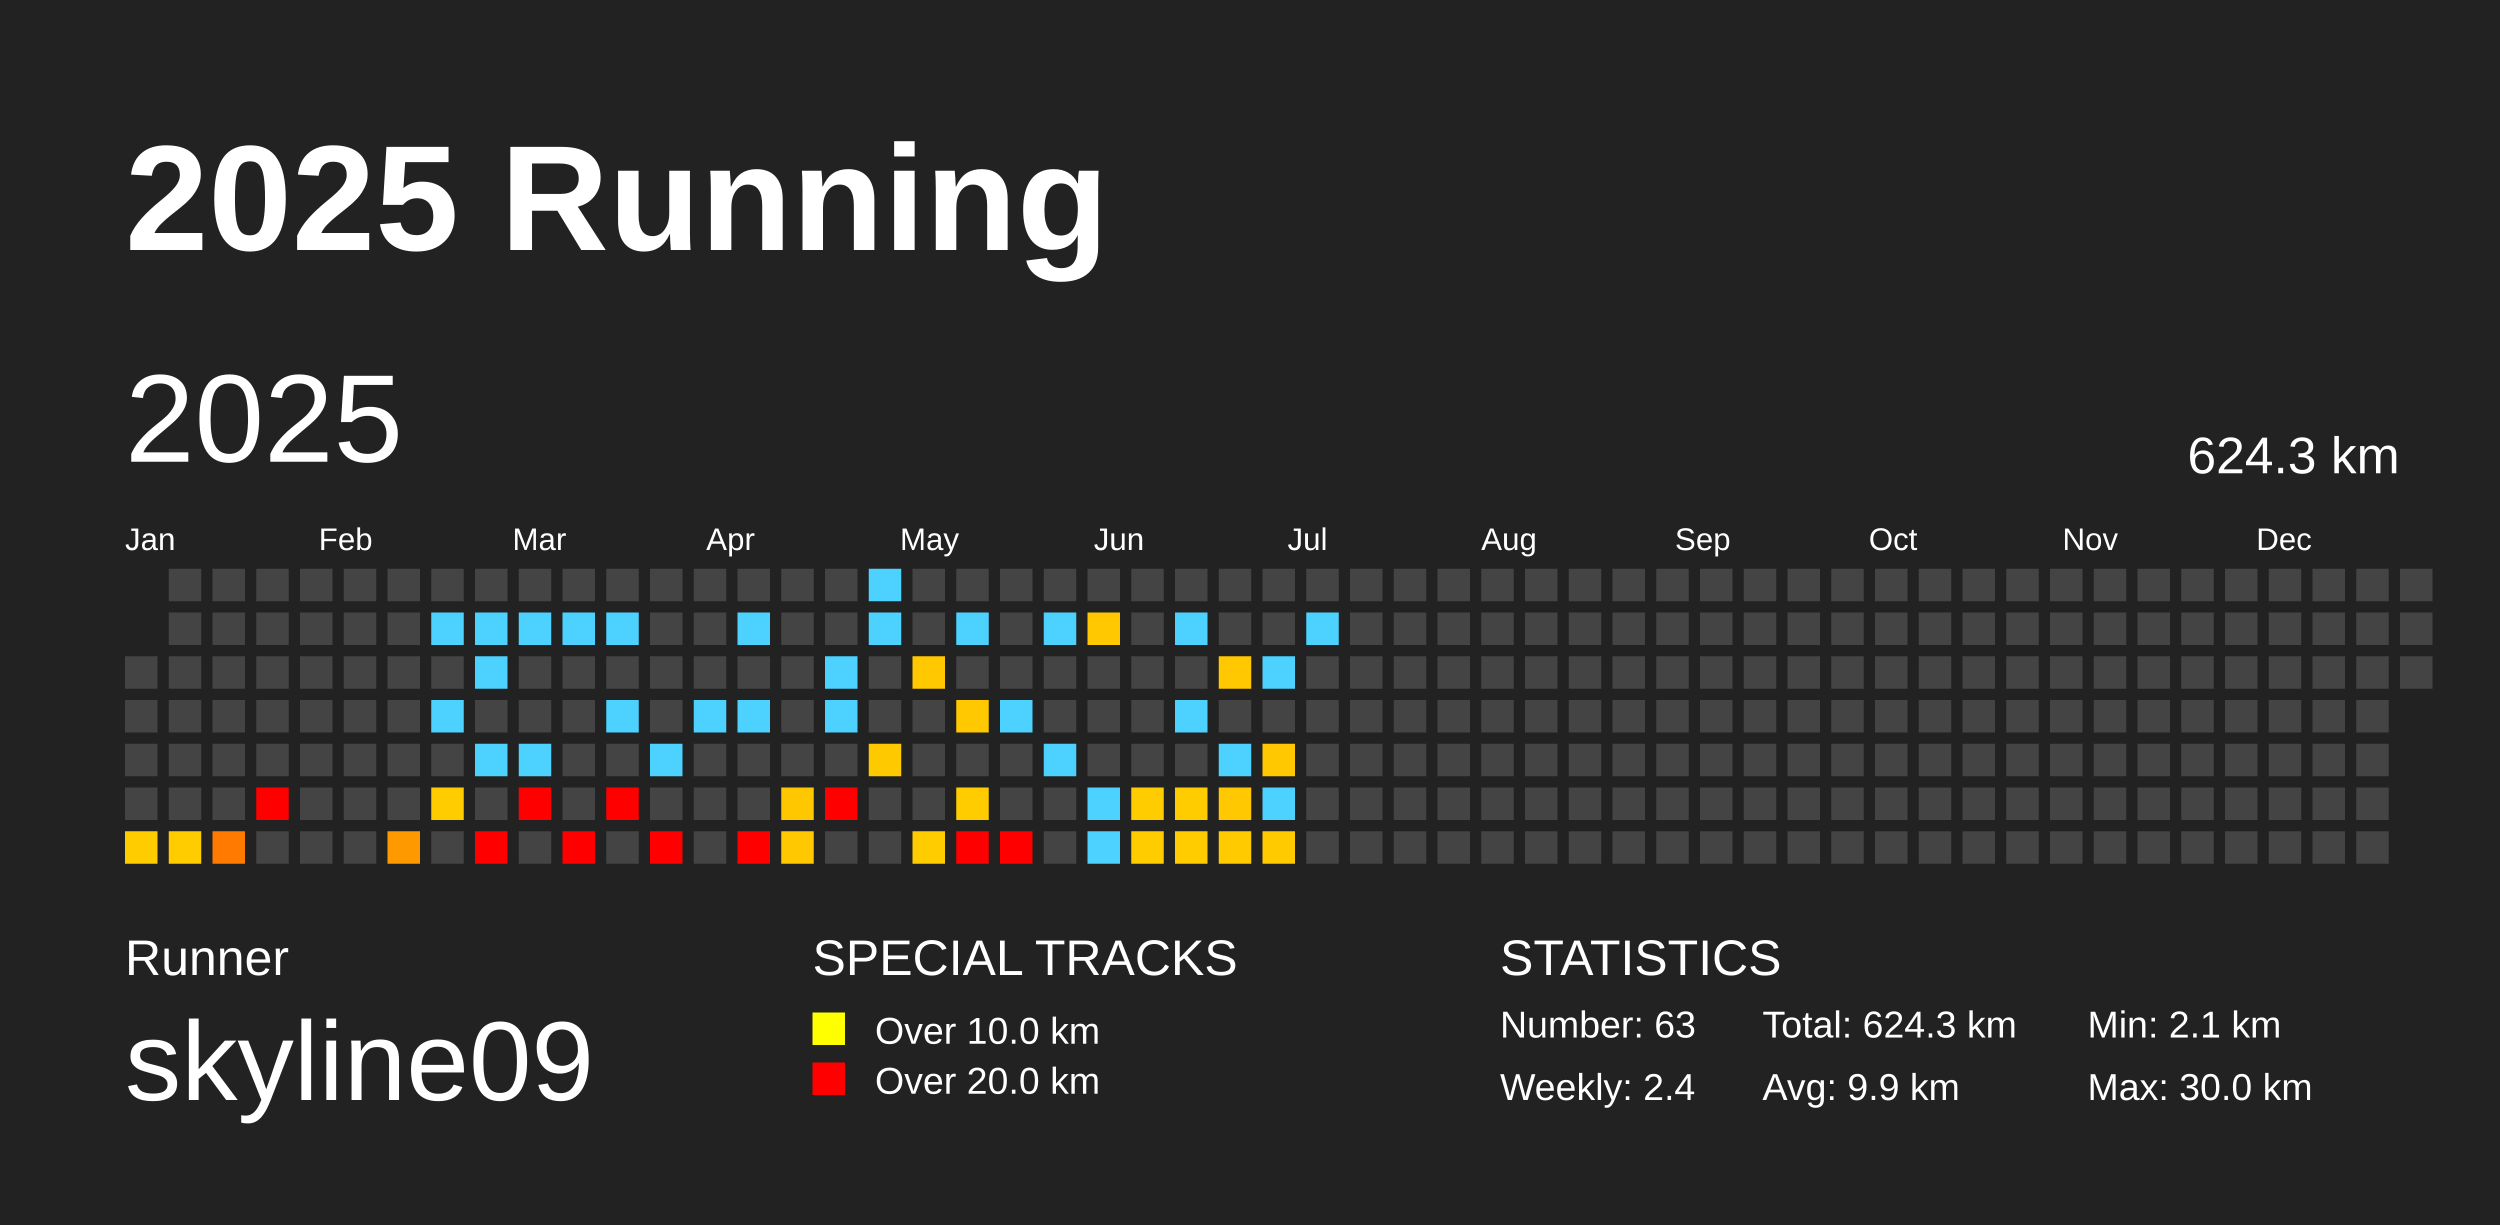
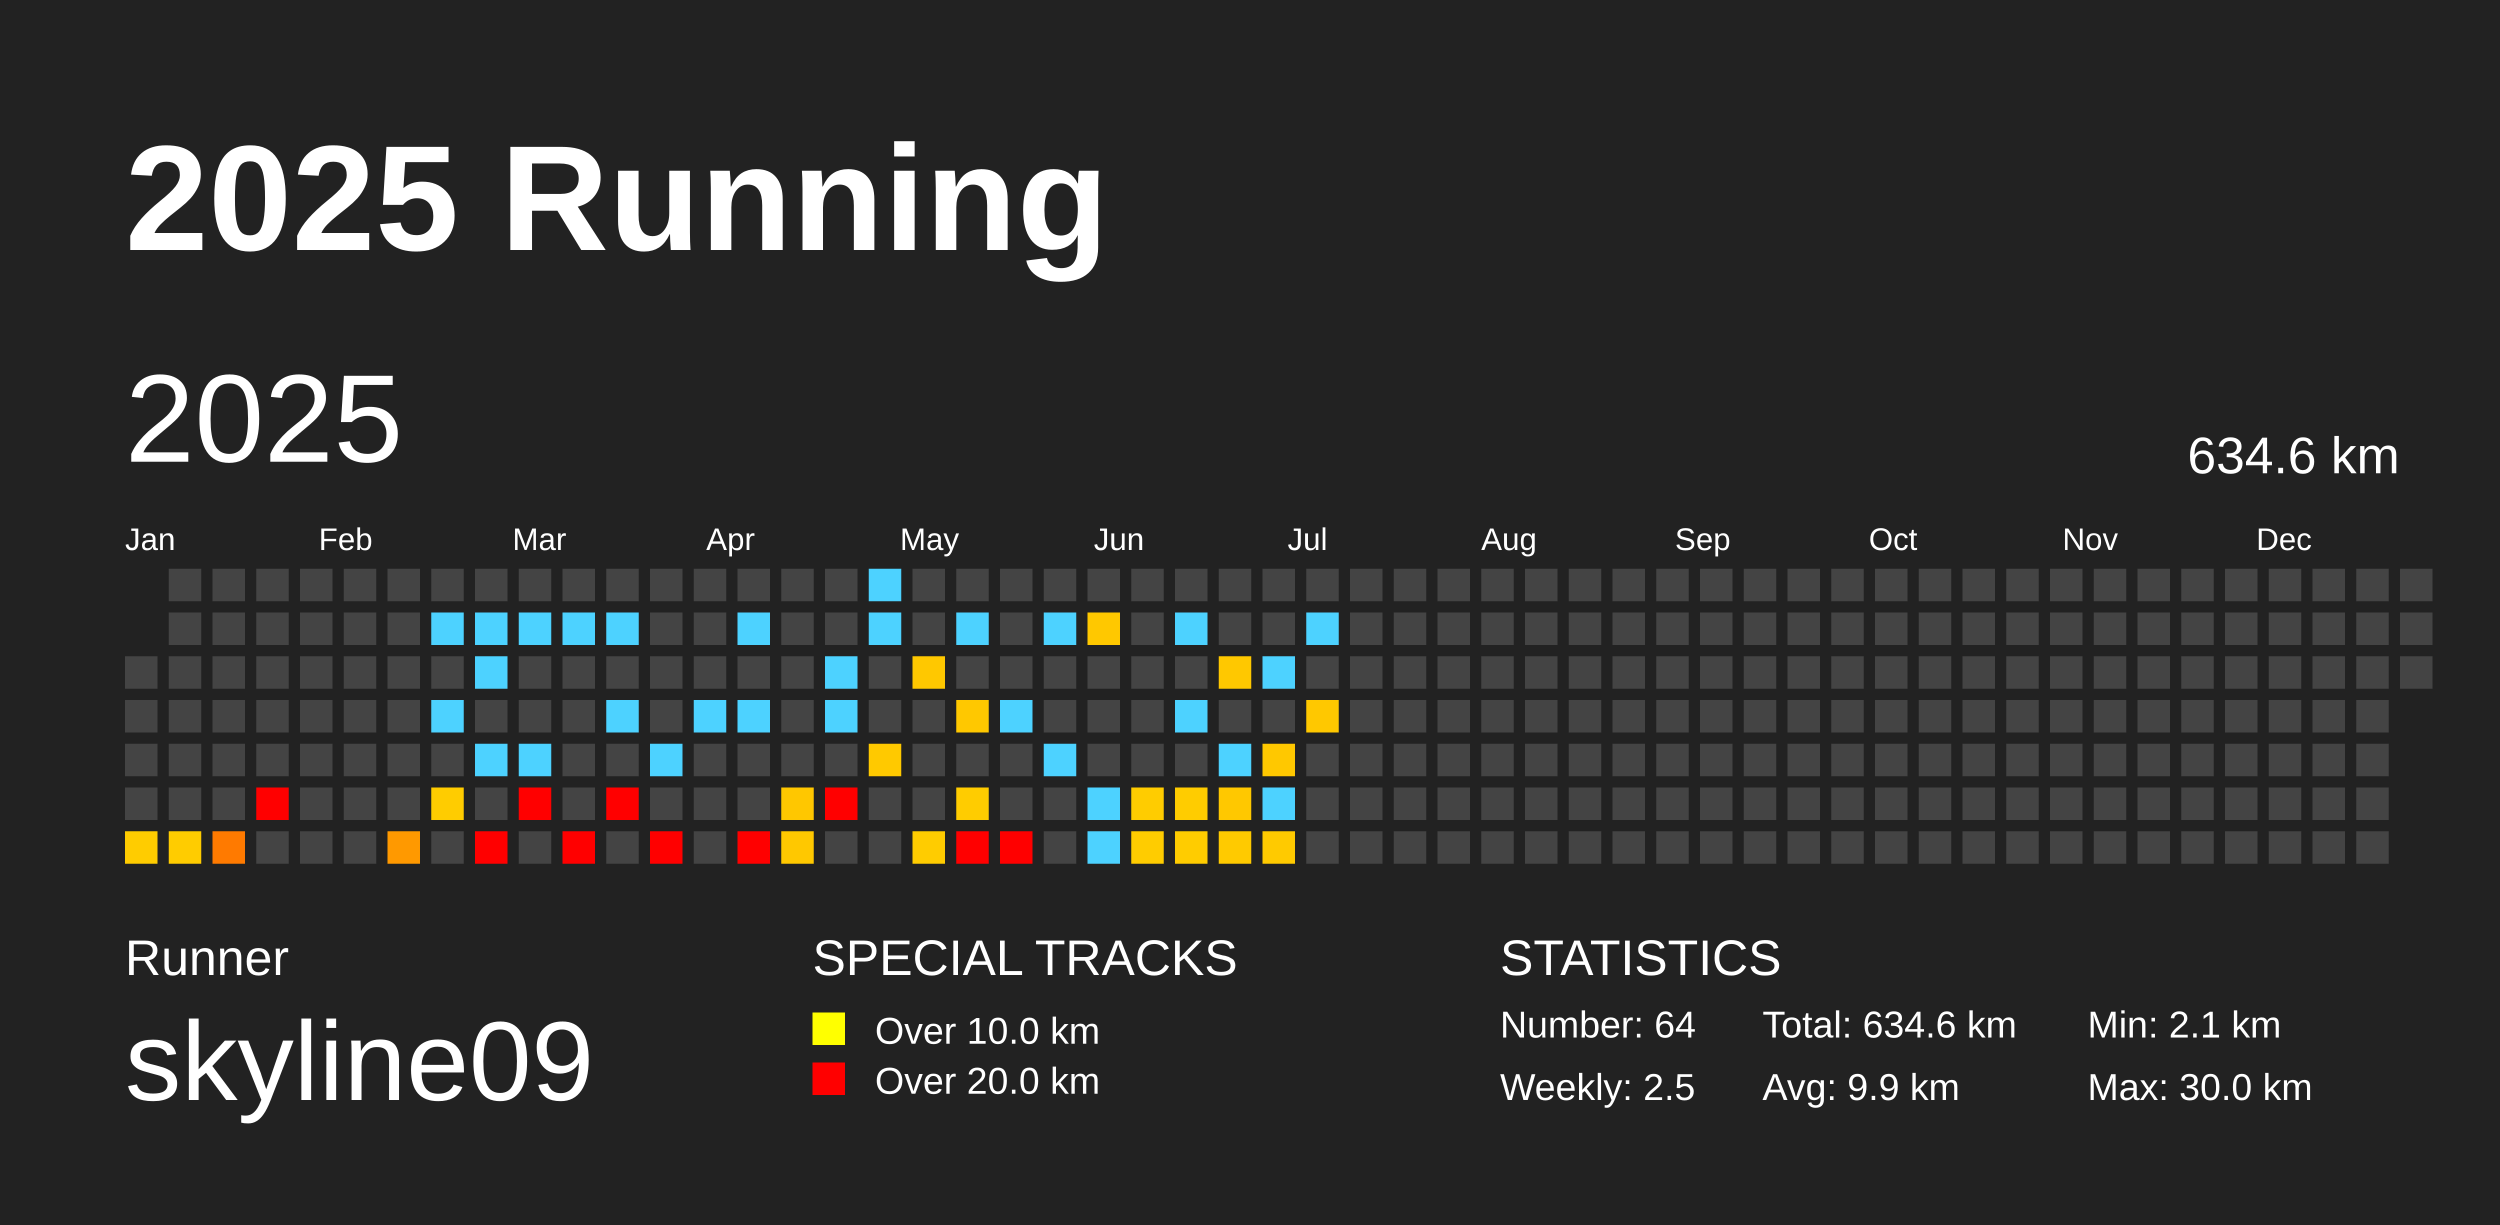
<svg xmlns="http://www.w3.org/2000/svg" baseProfile="full" height="98mm" version="1.1" viewBox="0,0,200,98" width="200mm">
  <defs />
  <rect fill="#222222" height="98" width="200" x="0" y="0" />
  <text fill="#FFFFFF" style="font-size:12px; font-family:Arial; font-weight:bold;" x="10" y="20">2025 Running</text>
  <text fill="#FFFFFF" style="font-size:4px; font-family:Arial" x="10" y="78">Runner</text>
  <text fill="#FFFFFF" style="font-size:9px; font-family:Arial" x="10" y="88">skyline09</text>
  <text fill="#FFFFFF" style="font-size:4px; font-family:Arial" x="65" y="78">SPECIAL TRACKS</text>
  <rect fill="yellow" height="2.6" width="2.6" x="65" y="81" />
  <text fill="#FFFFFF" style="font-size:3px; font-family:Arial" x="70" y="83.5">Over 10.0 km</text>
  <rect fill="red" height="2.6" width="2.6" x="65" y="85" />
  <text fill="#FFFFFF" style="font-size:3px; font-family:Arial" x="70" y="87.5">Over 20.0 km</text>
  <text fill="#FFFFFF" style="font-size:4px; font-family:Arial" x="120" y="78">STATISTICS</text>
-   <text fill="#FFFFFF" style="font-size:3px; font-family:Arial" x="120" y="83">Number: 63</text>
-   <text fill="#FFFFFF" style="font-size:3px; font-family:Arial" x="120" y="88">Weekly: 2.4</text>
-   <text fill="#FFFFFF" style="font-size:3px; font-family:Arial" x="141" y="83">Total: 624.3 km</text>
+   <text fill="#FFFFFF" style="font-size:3px; font-family:Arial" x="120" y="83">Number: 64</text>
+   <text fill="#FFFFFF" style="font-size:3px; font-family:Arial" x="120" y="88">Weekly: 2.5</text>
+   <text fill="#FFFFFF" style="font-size:3px; font-family:Arial" x="141" y="83">Total: 634.6 km</text>
  <text fill="#FFFFFF" style="font-size:3px; font-family:Arial" x="141" y="88">Avg: 9.9 km</text>
  <text fill="#FFFFFF" style="font-size:3px; font-family:Arial" x="167" y="83">Min: 2.1 km</text>
  <text fill="#FFFFFF" style="font-size:3px; font-family:Arial" x="167" y="88">Max: 30.0 km</text>
  <text dominant-baseline="hanging" fill="#FFFFFF" style="font-size:10.0px; font-family:Arial;" x="10" y="30">2025</text>
-   <text dominant-baseline="hanging" fill="#FFFFFF" style="font-size:4.125px; font-family:Arial;" x="175" y="35">624.3 km</text>
+   <text dominant-baseline="hanging" fill="#FFFFFF" style="font-size:4.125px; font-family:Arial;" x="175" y="35">634.6 km</text>
  <text fill="#FFFFFF" style="font-size:2.5px; font-family:Arial" x="10.0" y="44">Jan</text>
  <text fill="#FFFFFF" style="font-size:2.5px; font-family:Arial" x="25.5" y="44">Feb</text>
  <text fill="#FFFFFF" style="font-size:2.5px; font-family:Arial" x="41.0" y="44">Mar</text>
  <text fill="#FFFFFF" style="font-size:2.5px; font-family:Arial" x="56.5" y="44">Apr</text>
  <text fill="#FFFFFF" style="font-size:2.5px; font-family:Arial" x="72.0" y="44">May</text>
  <text fill="#FFFFFF" style="font-size:2.5px; font-family:Arial" x="87.5" y="44">Jun</text>
  <text fill="#FFFFFF" style="font-size:2.5px; font-family:Arial" x="103.0" y="44">Jul</text>
  <text fill="#FFFFFF" style="font-size:2.5px; font-family:Arial" x="118.5" y="44">Aug</text>
  <text fill="#FFFFFF" style="font-size:2.5px; font-family:Arial" x="134.0" y="44">Sep</text>
  <text fill="#FFFFFF" style="font-size:2.5px; font-family:Arial" x="149.5" y="44">Oct</text>
  <text fill="#FFFFFF" style="font-size:2.5px; font-family:Arial" x="165.0" y="44">Nov</text>
  <text fill="#FFFFFF" style="font-size:2.5px; font-family:Arial" x="180.5" y="44">Dec</text>
  <rect fill="#444444" height="2.6" width="2.6" x="10.0" y="52.5" />
  <rect fill="#444444" height="2.6" width="2.6" x="10.0" y="56.0" />
  <rect fill="#444444" height="2.6" width="2.6" x="10.0" y="59.5" />
  <rect fill="#444444" height="2.6" width="2.6" x="10.0" y="63.0" />
  <rect fill="#ffcc00" height="2.6" width="2.6" x="10.0" y="66.5" />
  <rect fill="#444444" height="2.6" width="2.6" x="13.5" y="45.5" />
  <rect fill="#444444" height="2.6" width="2.6" x="13.5" y="49.0" />
  <rect fill="#444444" height="2.6" width="2.6" x="13.5" y="52.5" />
  <rect fill="#444444" height="2.6" width="2.6" x="13.5" y="56.0" />
  <rect fill="#444444" height="2.6" width="2.6" x="13.5" y="59.5" />
  <rect fill="#444444" height="2.6" width="2.6" x="13.5" y="63.0" />
  <rect fill="#ffcc00" height="2.6" width="2.6" x="13.5" y="66.5" />
  <rect fill="#444444" height="2.6" width="2.6" x="17.0" y="45.5" />
  <rect fill="#444444" height="2.6" width="2.6" x="17.0" y="49.0" />
  <rect fill="#444444" height="2.6" width="2.6" x="17.0" y="52.5" />
  <rect fill="#444444" height="2.6" width="2.6" x="17.0" y="56.0" />
  <rect fill="#444444" height="2.6" width="2.6" x="17.0" y="59.5" />
  <rect fill="#444444" height="2.6" width="2.6" x="17.0" y="63.0" />
  <rect fill="#ff7a00" height="2.6" width="2.6" x="17.0" y="66.5" />
  <rect fill="#444444" height="2.6" width="2.6" x="20.5" y="45.5" />
  <rect fill="#444444" height="2.6" width="2.6" x="20.5" y="49.0" />
  <rect fill="#444444" height="2.6" width="2.6" x="20.5" y="52.5" />
  <rect fill="#444444" height="2.6" width="2.6" x="20.5" y="56.0" />
  <rect fill="#444444" height="2.6" width="2.6" x="20.5" y="59.5" />
  <rect fill="red" height="2.6" width="2.6" x="20.5" y="63.0" />
  <rect fill="#444444" height="2.6" width="2.6" x="20.5" y="66.5" />
  <rect fill="#444444" height="2.6" width="2.6" x="24.0" y="45.5" />
  <rect fill="#444444" height="2.6" width="2.6" x="24.0" y="49.0" />
  <rect fill="#444444" height="2.6" width="2.6" x="24.0" y="52.5" />
  <rect fill="#444444" height="2.6" width="2.6" x="24.0" y="56.0" />
  <rect fill="#444444" height="2.6" width="2.6" x="24.0" y="59.5" />
  <rect fill="#444444" height="2.6" width="2.6" x="24.0" y="63.0" />
  <rect fill="#444444" height="2.6" width="2.6" x="24.0" y="66.5" />
  <rect fill="#444444" height="2.6" width="2.6" x="27.5" y="45.5" />
  <rect fill="#444444" height="2.6" width="2.6" x="27.5" y="49.0" />
  <rect fill="#444444" height="2.6" width="2.6" x="27.5" y="52.5" />
  <rect fill="#444444" height="2.6" width="2.6" x="27.5" y="56.0" />
  <rect fill="#444444" height="2.6" width="2.6" x="27.5" y="59.5" />
  <rect fill="#444444" height="2.6" width="2.6" x="27.5" y="63.0" />
  <rect fill="#444444" height="2.6" width="2.6" x="27.5" y="66.5" />
  <rect fill="#444444" height="2.6" width="2.6" x="31.0" y="45.5" />
  <rect fill="#444444" height="2.6" width="2.6" x="31.0" y="49.0" />
  <rect fill="#444444" height="2.6" width="2.6" x="31.0" y="52.5" />
  <rect fill="#444444" height="2.6" width="2.6" x="31.0" y="56.0" />
  <rect fill="#444444" height="2.6" width="2.6" x="31.0" y="59.5" />
  <rect fill="#444444" height="2.6" width="2.6" x="31.0" y="63.0" />
  <rect fill="#ff9900" height="2.6" width="2.6" x="31.0" y="66.5" />
  <rect fill="#444444" height="2.6" width="2.6" x="34.5" y="45.5" />
  <rect fill="#4dd2ff" height="2.6" width="2.6" x="34.5" y="49.0" />
  <rect fill="#444444" height="2.6" width="2.6" x="34.5" y="52.5" />
  <rect fill="#4dd2ff" height="2.6" width="2.6" x="34.5" y="56.0" />
  <rect fill="#444444" height="2.6" width="2.6" x="34.5" y="59.5" />
  <rect fill="#ffcc00" height="2.6" width="2.6" x="34.5" y="63.0" />
  <rect fill="#444444" height="2.6" width="2.6" x="34.5" y="66.5" />
  <rect fill="#444444" height="2.6" width="2.6" x="38.0" y="45.5" />
  <rect fill="#4dd2ff" height="2.6" width="2.6" x="38.0" y="49.0" />
  <rect fill="#4dd2ff" height="2.6" width="2.6" x="38.0" y="52.5" />
  <rect fill="#444444" height="2.6" width="2.6" x="38.0" y="56.0" />
  <rect fill="#4dd2ff" height="2.6" width="2.6" x="38.0" y="59.5" />
  <rect fill="#444444" height="2.6" width="2.6" x="38.0" y="63.0" />
  <rect fill="red" height="2.6" width="2.6" x="38.0" y="66.5" />
  <rect fill="#444444" height="2.6" width="2.6" x="41.5" y="45.5" />
  <rect fill="#4dd2ff" height="2.6" width="2.6" x="41.5" y="49.0" />
  <rect fill="#444444" height="2.6" width="2.6" x="41.5" y="52.5" />
  <rect fill="#444444" height="2.6" width="2.6" x="41.5" y="56.0" />
  <rect fill="#4dd2ff" height="2.6" width="2.6" x="41.5" y="59.5" />
  <rect fill="red" height="2.6" width="2.6" x="41.5" y="63.0" />
  <rect fill="#444444" height="2.6" width="2.6" x="41.5" y="66.5" />
  <rect fill="#444444" height="2.6" width="2.6" x="45.0" y="45.5" />
  <rect fill="#4dd2ff" height="2.6" width="2.6" x="45.0" y="49.0" />
  <rect fill="#444444" height="2.6" width="2.6" x="45.0" y="52.5" />
  <rect fill="#444444" height="2.6" width="2.6" x="45.0" y="56.0" />
  <rect fill="#444444" height="2.6" width="2.6" x="45.0" y="59.5" />
  <rect fill="#444444" height="2.6" width="2.6" x="45.0" y="63.0" />
  <rect fill="red" height="2.6" width="2.6" x="45.0" y="66.5" />
  <rect fill="#444444" height="2.6" width="2.6" x="48.5" y="45.5" />
  <rect fill="#4dd2ff" height="2.6" width="2.6" x="48.5" y="49.0" />
  <rect fill="#444444" height="2.6" width="2.6" x="48.5" y="52.5" />
  <rect fill="#4dd2ff" height="2.6" width="2.6" x="48.5" y="56.0" />
  <rect fill="#444444" height="2.6" width="2.6" x="48.5" y="59.5" />
  <rect fill="red" height="2.6" width="2.6" x="48.5" y="63.0" />
  <rect fill="#444444" height="2.6" width="2.6" x="48.5" y="66.5" />
  <rect fill="#444444" height="2.6" width="2.6" x="52.0" y="45.5" />
  <rect fill="#444444" height="2.6" width="2.6" x="52.0" y="49.0" />
  <rect fill="#444444" height="2.6" width="2.6" x="52.0" y="52.5" />
  <rect fill="#444444" height="2.6" width="2.6" x="52.0" y="56.0" />
  <rect fill="#4dd2ff" height="2.6" width="2.6" x="52.0" y="59.5" />
  <rect fill="#444444" height="2.6" width="2.6" x="52.0" y="63.0" />
  <rect fill="red" height="2.6" width="2.6" x="52.0" y="66.5" />
  <rect fill="#444444" height="2.6" width="2.6" x="55.5" y="45.5" />
  <rect fill="#444444" height="2.6" width="2.6" x="55.5" y="49.0" />
  <rect fill="#444444" height="2.6" width="2.6" x="55.5" y="52.5" />
  <rect fill="#4dd2ff" height="2.6" width="2.6" x="55.5" y="56.0" />
  <rect fill="#444444" height="2.6" width="2.6" x="55.5" y="59.5" />
  <rect fill="#444444" height="2.6" width="2.6" x="55.5" y="63.0" />
  <rect fill="#444444" height="2.6" width="2.6" x="55.5" y="66.5" />
  <rect fill="#444444" height="2.6" width="2.6" x="59.0" y="45.5" />
  <rect fill="#4dd2ff" height="2.6" width="2.6" x="59.0" y="49.0" />
  <rect fill="#444444" height="2.6" width="2.6" x="59.0" y="52.5" />
  <rect fill="#4dd2ff" height="2.6" width="2.6" x="59.0" y="56.0" />
  <rect fill="#444444" height="2.6" width="2.6" x="59.0" y="59.5" />
  <rect fill="#444444" height="2.6" width="2.6" x="59.0" y="63.0" />
  <rect fill="red" height="2.6" width="2.6" x="59.0" y="66.5" />
  <rect fill="#444444" height="2.6" width="2.6" x="62.5" y="45.5" />
  <rect fill="#444444" height="2.6" width="2.6" x="62.5" y="49.0" />
  <rect fill="#444444" height="2.6" width="2.6" x="62.5" y="52.5" />
  <rect fill="#444444" height="2.6" width="2.6" x="62.5" y="56.0" />
  <rect fill="#444444" height="2.6" width="2.6" x="62.5" y="59.5" />
  <rect fill="#ffc700" height="2.6" width="2.6" x="62.5" y="63.0" />
  <rect fill="#ffc800" height="2.6" width="2.6" x="62.5" y="66.5" />
  <rect fill="#444444" height="2.6" width="2.6" x="66.0" y="45.5" />
  <rect fill="#444444" height="2.6" width="2.6" x="66.0" y="49.0" />
  <rect fill="#4dd2ff" height="2.6" width="2.6" x="66.0" y="52.5" />
  <rect fill="#4dd2ff" height="2.6" width="2.6" x="66.0" y="56.0" />
  <rect fill="#444444" height="2.6" width="2.6" x="66.0" y="59.5" />
  <rect fill="red" height="2.6" width="2.6" x="66.0" y="63.0" />
  <rect fill="#444444" height="2.6" width="2.6" x="66.0" y="66.5" />
  <rect fill="#4dd2ff" height="2.6" width="2.6" x="69.5" y="45.5" />
  <rect fill="#4dd2ff" height="2.6" width="2.6" x="69.5" y="49.0" />
  <rect fill="#444444" height="2.6" width="2.6" x="69.5" y="52.5" />
  <rect fill="#444444" height="2.6" width="2.6" x="69.5" y="56.0" />
  <rect fill="#ffc900" height="2.6" width="2.6" x="69.5" y="59.5" />
  <rect fill="#444444" height="2.6" width="2.6" x="69.5" y="63.0" />
  <rect fill="#444444" height="2.6" width="2.6" x="69.5" y="66.5" />
  <rect fill="#444444" height="2.6" width="2.6" x="73.0" y="45.5" />
  <rect fill="#444444" height="2.6" width="2.6" x="73.0" y="49.0" />
  <rect fill="#ffc800" height="2.6" width="2.6" x="73.0" y="52.5" />
  <rect fill="#444444" height="2.6" width="2.6" x="73.0" y="56.0" />
  <rect fill="#444444" height="2.6" width="2.6" x="73.0" y="59.5" />
  <rect fill="#444444" height="2.6" width="2.6" x="73.0" y="63.0" />
  <rect fill="#ffcc00" height="2.6" width="2.6" x="73.0" y="66.5" />
  <rect fill="#444444" height="2.6" width="2.6" x="76.5" y="45.5" />
  <rect fill="#4dd2ff" height="2.6" width="2.6" x="76.5" y="49.0" />
  <rect fill="#444444" height="2.6" width="2.6" x="76.5" y="52.5" />
  <rect fill="#ffc800" height="2.6" width="2.6" x="76.5" y="56.0" />
  <rect fill="#444444" height="2.6" width="2.6" x="76.5" y="59.5" />
  <rect fill="#ffcc00" height="2.6" width="2.6" x="76.5" y="63.0" />
  <rect fill="red" height="2.6" width="2.6" x="76.5" y="66.5" />
  <rect fill="#444444" height="2.6" width="2.6" x="80.0" y="45.5" />
  <rect fill="#444444" height="2.6" width="2.6" x="80.0" y="49.0" />
  <rect fill="#444444" height="2.6" width="2.6" x="80.0" y="52.5" />
  <rect fill="#4dd2ff" height="2.6" width="2.6" x="80.0" y="56.0" />
  <rect fill="#444444" height="2.6" width="2.6" x="80.0" y="59.5" />
  <rect fill="#444444" height="2.6" width="2.6" x="80.0" y="63.0" />
  <rect fill="red" height="2.6" width="2.6" x="80.0" y="66.5" />
  <rect fill="#444444" height="2.6" width="2.6" x="83.5" y="45.5" />
  <rect fill="#4dd2ff" height="2.6" width="2.6" x="83.5" y="49.0" />
  <rect fill="#444444" height="2.6" width="2.6" x="83.5" y="52.5" />
  <rect fill="#444444" height="2.6" width="2.6" x="83.5" y="56.0" />
  <rect fill="#4dd2ff" height="2.6" width="2.6" x="83.5" y="59.5" />
  <rect fill="#444444" height="2.6" width="2.6" x="83.5" y="63.0" />
  <rect fill="#444444" height="2.6" width="2.6" x="83.5" y="66.5" />
  <rect fill="#444444" height="2.6" width="2.6" x="87.0" y="45.5" />
  <rect fill="#ffc800" height="2.6" width="2.6" x="87.0" y="49.0" />
  <rect fill="#444444" height="2.6" width="2.6" x="87.0" y="52.5" />
  <rect fill="#444444" height="2.6" width="2.6" x="87.0" y="56.0" />
  <rect fill="#444444" height="2.6" width="2.6" x="87.0" y="59.5" />
  <rect fill="#4dd2ff" height="2.6" width="2.6" x="87.0" y="63.0" />
  <rect fill="#4dd2ff" height="2.6" width="2.6" x="87.0" y="66.5" />
  <rect fill="#444444" height="2.6" width="2.6" x="90.5" y="45.5" />
  <rect fill="#444444" height="2.6" width="2.6" x="90.5" y="49.0" />
  <rect fill="#444444" height="2.6" width="2.6" x="90.5" y="52.5" />
  <rect fill="#444444" height="2.6" width="2.6" x="90.5" y="56.0" />
  <rect fill="#444444" height="2.6" width="2.6" x="90.5" y="59.5" />
  <rect fill="#ffcc00" height="2.6" width="2.6" x="90.5" y="63.0" />
  <rect fill="#ffcc00" height="2.6" width="2.6" x="90.5" y="66.5" />
  <rect fill="#444444" height="2.6" width="2.6" x="94.0" y="45.5" />
  <rect fill="#4dd2ff" height="2.6" width="2.6" x="94.0" y="49.0" />
  <rect fill="#444444" height="2.6" width="2.6" x="94.0" y="52.5" />
  <rect fill="#4dd2ff" height="2.6" width="2.6" x="94.0" y="56.0" />
  <rect fill="#444444" height="2.6" width="2.6" x="94.0" y="59.5" />
  <rect fill="#ffcc00" height="2.6" width="2.6" x="94.0" y="63.0" />
  <rect fill="#ffcc00" height="2.6" width="2.6" x="94.0" y="66.5" />
  <rect fill="#444444" height="2.6" width="2.6" x="97.5" y="45.5" />
  <rect fill="#444444" height="2.6" width="2.6" x="97.5" y="49.0" />
  <rect fill="#ffc800" height="2.6" width="2.6" x="97.5" y="52.5" />
  <rect fill="#444444" height="2.6" width="2.6" x="97.5" y="56.0" />
  <rect fill="#4dd2ff" height="2.6" width="2.6" x="97.5" y="59.5" />
  <rect fill="#ffc800" height="2.6" width="2.6" x="97.5" y="63.0" />
  <rect fill="#ffca00" height="2.6" width="2.6" x="97.5" y="66.5" />
  <rect fill="#444444" height="2.6" width="2.6" x="101.0" y="45.5" />
  <rect fill="#444444" height="2.6" width="2.6" x="101.0" y="49.0" />
  <rect fill="#4dd2ff" height="2.6" width="2.6" x="101.0" y="52.5" />
  <rect fill="#444444" height="2.6" width="2.6" x="101.0" y="56.0" />
  <rect fill="#ffc800" height="2.6" width="2.6" x="101.0" y="59.5" />
  <rect fill="#4dd2ff" height="2.6" width="2.6" x="101.0" y="63.0" />
  <rect fill="#ffca00" height="2.6" width="2.6" x="101.0" y="66.5" />
  <rect fill="#444444" height="2.6" width="2.6" x="104.5" y="45.5" />
  <rect fill="#4dd2ff" height="2.6" width="2.6" x="104.5" y="49.0" />
  <rect fill="#444444" height="2.6" width="2.6" x="104.5" y="52.5" />
-   <rect fill="#444444" height="2.6" width="2.6" x="104.5" y="56.0" />
+   <rect fill="#ffc800" height="2.6" width="2.6" x="104.5" y="56.0" />
  <rect fill="#444444" height="2.6" width="2.6" x="104.5" y="59.5" />
  <rect fill="#444444" height="2.6" width="2.6" x="104.5" y="63.0" />
  <rect fill="#444444" height="2.6" width="2.6" x="104.5" y="66.5" />
  <rect fill="#444444" height="2.6" width="2.6" x="108.0" y="45.5" />
  <rect fill="#444444" height="2.6" width="2.6" x="108.0" y="49.0" />
  <rect fill="#444444" height="2.6" width="2.6" x="108.0" y="52.5" />
  <rect fill="#444444" height="2.6" width="2.6" x="108.0" y="56.0" />
  <rect fill="#444444" height="2.6" width="2.6" x="108.0" y="59.5" />
  <rect fill="#444444" height="2.6" width="2.6" x="108.0" y="63.0" />
  <rect fill="#444444" height="2.6" width="2.6" x="108.0" y="66.5" />
  <rect fill="#444444" height="2.6" width="2.6" x="111.5" y="45.5" />
  <rect fill="#444444" height="2.6" width="2.6" x="111.5" y="49.0" />
  <rect fill="#444444" height="2.6" width="2.6" x="111.5" y="52.5" />
  <rect fill="#444444" height="2.6" width="2.6" x="111.5" y="56.0" />
  <rect fill="#444444" height="2.6" width="2.6" x="111.5" y="59.5" />
  <rect fill="#444444" height="2.6" width="2.6" x="111.5" y="63.0" />
  <rect fill="#444444" height="2.6" width="2.6" x="111.5" y="66.5" />
  <rect fill="#444444" height="2.6" width="2.6" x="115.0" y="45.5" />
  <rect fill="#444444" height="2.6" width="2.6" x="115.0" y="49.0" />
  <rect fill="#444444" height="2.6" width="2.6" x="115.0" y="52.5" />
  <rect fill="#444444" height="2.6" width="2.6" x="115.0" y="56.0" />
  <rect fill="#444444" height="2.6" width="2.6" x="115.0" y="59.5" />
  <rect fill="#444444" height="2.6" width="2.6" x="115.0" y="63.0" />
  <rect fill="#444444" height="2.6" width="2.6" x="115.0" y="66.5" />
  <rect fill="#444444" height="2.6" width="2.6" x="118.5" y="45.5" />
  <rect fill="#444444" height="2.6" width="2.6" x="118.5" y="49.0" />
  <rect fill="#444444" height="2.6" width="2.6" x="118.5" y="52.5" />
  <rect fill="#444444" height="2.6" width="2.6" x="118.5" y="56.0" />
  <rect fill="#444444" height="2.6" width="2.6" x="118.5" y="59.5" />
  <rect fill="#444444" height="2.6" width="2.6" x="118.5" y="63.0" />
  <rect fill="#444444" height="2.6" width="2.6" x="118.5" y="66.5" />
  <rect fill="#444444" height="2.6" width="2.6" x="122.0" y="45.5" />
  <rect fill="#444444" height="2.6" width="2.6" x="122.0" y="49.0" />
  <rect fill="#444444" height="2.6" width="2.6" x="122.0" y="52.5" />
  <rect fill="#444444" height="2.6" width="2.6" x="122.0" y="56.0" />
  <rect fill="#444444" height="2.6" width="2.6" x="122.0" y="59.5" />
  <rect fill="#444444" height="2.6" width="2.6" x="122.0" y="63.0" />
  <rect fill="#444444" height="2.6" width="2.6" x="122.0" y="66.5" />
  <rect fill="#444444" height="2.6" width="2.6" x="125.5" y="45.5" />
  <rect fill="#444444" height="2.6" width="2.6" x="125.5" y="49.0" />
  <rect fill="#444444" height="2.6" width="2.6" x="125.5" y="52.5" />
  <rect fill="#444444" height="2.6" width="2.6" x="125.5" y="56.0" />
  <rect fill="#444444" height="2.6" width="2.6" x="125.5" y="59.5" />
  <rect fill="#444444" height="2.6" width="2.6" x="125.5" y="63.0" />
  <rect fill="#444444" height="2.6" width="2.6" x="125.5" y="66.5" />
  <rect fill="#444444" height="2.6" width="2.6" x="129.0" y="45.5" />
  <rect fill="#444444" height="2.6" width="2.6" x="129.0" y="49.0" />
  <rect fill="#444444" height="2.6" width="2.6" x="129.0" y="52.5" />
  <rect fill="#444444" height="2.6" width="2.6" x="129.0" y="56.0" />
  <rect fill="#444444" height="2.6" width="2.6" x="129.0" y="59.5" />
  <rect fill="#444444" height="2.6" width="2.6" x="129.0" y="63.0" />
  <rect fill="#444444" height="2.6" width="2.6" x="129.0" y="66.5" />
  <rect fill="#444444" height="2.6" width="2.6" x="132.5" y="45.5" />
  <rect fill="#444444" height="2.6" width="2.6" x="132.5" y="49.0" />
  <rect fill="#444444" height="2.6" width="2.6" x="132.5" y="52.5" />
  <rect fill="#444444" height="2.6" width="2.6" x="132.5" y="56.0" />
  <rect fill="#444444" height="2.6" width="2.6" x="132.5" y="59.5" />
  <rect fill="#444444" height="2.6" width="2.6" x="132.5" y="63.0" />
  <rect fill="#444444" height="2.6" width="2.6" x="132.5" y="66.5" />
  <rect fill="#444444" height="2.6" width="2.6" x="136.0" y="45.5" />
  <rect fill="#444444" height="2.6" width="2.6" x="136.0" y="49.0" />
  <rect fill="#444444" height="2.6" width="2.6" x="136.0" y="52.5" />
  <rect fill="#444444" height="2.6" width="2.6" x="136.0" y="56.0" />
  <rect fill="#444444" height="2.6" width="2.6" x="136.0" y="59.5" />
  <rect fill="#444444" height="2.6" width="2.6" x="136.0" y="63.0" />
  <rect fill="#444444" height="2.6" width="2.6" x="136.0" y="66.5" />
  <rect fill="#444444" height="2.6" width="2.6" x="139.5" y="45.5" />
  <rect fill="#444444" height="2.6" width="2.6" x="139.5" y="49.0" />
  <rect fill="#444444" height="2.6" width="2.6" x="139.5" y="52.5" />
  <rect fill="#444444" height="2.6" width="2.6" x="139.5" y="56.0" />
  <rect fill="#444444" height="2.6" width="2.6" x="139.5" y="59.5" />
  <rect fill="#444444" height="2.6" width="2.6" x="139.5" y="63.0" />
  <rect fill="#444444" height="2.6" width="2.6" x="139.5" y="66.5" />
  <rect fill="#444444" height="2.6" width="2.6" x="143.0" y="45.5" />
  <rect fill="#444444" height="2.6" width="2.6" x="143.0" y="49.0" />
  <rect fill="#444444" height="2.6" width="2.6" x="143.0" y="52.5" />
  <rect fill="#444444" height="2.6" width="2.6" x="143.0" y="56.0" />
  <rect fill="#444444" height="2.6" width="2.6" x="143.0" y="59.5" />
  <rect fill="#444444" height="2.6" width="2.6" x="143.0" y="63.0" />
  <rect fill="#444444" height="2.6" width="2.6" x="143.0" y="66.5" />
  <rect fill="#444444" height="2.6" width="2.6" x="146.5" y="45.5" />
  <rect fill="#444444" height="2.6" width="2.6" x="146.5" y="49.0" />
  <rect fill="#444444" height="2.6" width="2.6" x="146.5" y="52.5" />
  <rect fill="#444444" height="2.6" width="2.6" x="146.5" y="56.0" />
  <rect fill="#444444" height="2.6" width="2.6" x="146.5" y="59.5" />
  <rect fill="#444444" height="2.6" width="2.6" x="146.5" y="63.0" />
  <rect fill="#444444" height="2.6" width="2.6" x="146.5" y="66.5" />
  <rect fill="#444444" height="2.6" width="2.6" x="150.0" y="45.5" />
  <rect fill="#444444" height="2.6" width="2.6" x="150.0" y="49.0" />
  <rect fill="#444444" height="2.6" width="2.6" x="150.0" y="52.5" />
  <rect fill="#444444" height="2.6" width="2.6" x="150.0" y="56.0" />
  <rect fill="#444444" height="2.6" width="2.6" x="150.0" y="59.5" />
  <rect fill="#444444" height="2.6" width="2.6" x="150.0" y="63.0" />
  <rect fill="#444444" height="2.6" width="2.6" x="150.0" y="66.5" />
  <rect fill="#444444" height="2.6" width="2.6" x="153.5" y="45.5" />
  <rect fill="#444444" height="2.6" width="2.6" x="153.5" y="49.0" />
  <rect fill="#444444" height="2.6" width="2.6" x="153.5" y="52.5" />
  <rect fill="#444444" height="2.6" width="2.6" x="153.5" y="56.0" />
  <rect fill="#444444" height="2.6" width="2.6" x="153.5" y="59.5" />
  <rect fill="#444444" height="2.6" width="2.6" x="153.5" y="63.0" />
  <rect fill="#444444" height="2.6" width="2.6" x="153.5" y="66.5" />
  <rect fill="#444444" height="2.6" width="2.6" x="157.0" y="45.5" />
  <rect fill="#444444" height="2.6" width="2.6" x="157.0" y="49.0" />
  <rect fill="#444444" height="2.6" width="2.6" x="157.0" y="52.5" />
  <rect fill="#444444" height="2.6" width="2.6" x="157.0" y="56.0" />
  <rect fill="#444444" height="2.6" width="2.6" x="157.0" y="59.5" />
  <rect fill="#444444" height="2.6" width="2.6" x="157.0" y="63.0" />
  <rect fill="#444444" height="2.6" width="2.6" x="157.0" y="66.5" />
  <rect fill="#444444" height="2.6" width="2.6" x="160.5" y="45.5" />
  <rect fill="#444444" height="2.6" width="2.6" x="160.5" y="49.0" />
  <rect fill="#444444" height="2.6" width="2.6" x="160.5" y="52.5" />
  <rect fill="#444444" height="2.6" width="2.6" x="160.5" y="56.0" />
  <rect fill="#444444" height="2.6" width="2.6" x="160.5" y="59.5" />
  <rect fill="#444444" height="2.6" width="2.6" x="160.5" y="63.0" />
  <rect fill="#444444" height="2.6" width="2.6" x="160.5" y="66.5" />
  <rect fill="#444444" height="2.6" width="2.6" x="164.0" y="45.5" />
  <rect fill="#444444" height="2.6" width="2.6" x="164.0" y="49.0" />
  <rect fill="#444444" height="2.6" width="2.6" x="164.0" y="52.5" />
  <rect fill="#444444" height="2.6" width="2.6" x="164.0" y="56.0" />
  <rect fill="#444444" height="2.6" width="2.6" x="164.0" y="59.5" />
  <rect fill="#444444" height="2.6" width="2.6" x="164.0" y="63.0" />
  <rect fill="#444444" height="2.6" width="2.6" x="164.0" y="66.5" />
  <rect fill="#444444" height="2.6" width="2.6" x="167.5" y="45.5" />
  <rect fill="#444444" height="2.6" width="2.6" x="167.5" y="49.0" />
  <rect fill="#444444" height="2.6" width="2.6" x="167.5" y="52.5" />
  <rect fill="#444444" height="2.6" width="2.6" x="167.5" y="56.0" />
  <rect fill="#444444" height="2.6" width="2.6" x="167.5" y="59.5" />
  <rect fill="#444444" height="2.6" width="2.6" x="167.5" y="63.0" />
  <rect fill="#444444" height="2.6" width="2.6" x="167.5" y="66.5" />
  <rect fill="#444444" height="2.6" width="2.6" x="171.0" y="45.5" />
  <rect fill="#444444" height="2.6" width="2.6" x="171.0" y="49.0" />
  <rect fill="#444444" height="2.6" width="2.6" x="171.0" y="52.5" />
  <rect fill="#444444" height="2.6" width="2.6" x="171.0" y="56.0" />
  <rect fill="#444444" height="2.6" width="2.6" x="171.0" y="59.5" />
  <rect fill="#444444" height="2.6" width="2.6" x="171.0" y="63.0" />
  <rect fill="#444444" height="2.6" width="2.6" x="171.0" y="66.5" />
  <rect fill="#444444" height="2.6" width="2.6" x="174.5" y="45.5" />
  <rect fill="#444444" height="2.6" width="2.6" x="174.5" y="49.0" />
  <rect fill="#444444" height="2.6" width="2.6" x="174.5" y="52.5" />
  <rect fill="#444444" height="2.6" width="2.6" x="174.5" y="56.0" />
  <rect fill="#444444" height="2.6" width="2.6" x="174.5" y="59.5" />
  <rect fill="#444444" height="2.6" width="2.6" x="174.5" y="63.0" />
  <rect fill="#444444" height="2.6" width="2.6" x="174.5" y="66.5" />
  <rect fill="#444444" height="2.6" width="2.6" x="178.0" y="45.5" />
  <rect fill="#444444" height="2.6" width="2.6" x="178.0" y="49.0" />
  <rect fill="#444444" height="2.6" width="2.6" x="178.0" y="52.5" />
  <rect fill="#444444" height="2.6" width="2.6" x="178.0" y="56.0" />
  <rect fill="#444444" height="2.6" width="2.6" x="178.0" y="59.5" />
  <rect fill="#444444" height="2.6" width="2.6" x="178.0" y="63.0" />
  <rect fill="#444444" height="2.6" width="2.6" x="178.0" y="66.5" />
  <rect fill="#444444" height="2.6" width="2.6" x="181.5" y="45.5" />
  <rect fill="#444444" height="2.6" width="2.6" x="181.5" y="49.0" />
  <rect fill="#444444" height="2.6" width="2.6" x="181.5" y="52.5" />
  <rect fill="#444444" height="2.6" width="2.6" x="181.5" y="56.0" />
  <rect fill="#444444" height="2.6" width="2.6" x="181.5" y="59.5" />
  <rect fill="#444444" height="2.6" width="2.6" x="181.5" y="63.0" />
  <rect fill="#444444" height="2.6" width="2.6" x="181.5" y="66.5" />
  <rect fill="#444444" height="2.6" width="2.6" x="185.0" y="45.5" />
  <rect fill="#444444" height="2.6" width="2.6" x="185.0" y="49.0" />
  <rect fill="#444444" height="2.6" width="2.6" x="185.0" y="52.5" />
  <rect fill="#444444" height="2.6" width="2.6" x="185.0" y="56.0" />
  <rect fill="#444444" height="2.6" width="2.6" x="185.0" y="59.5" />
  <rect fill="#444444" height="2.6" width="2.6" x="185.0" y="63.0" />
  <rect fill="#444444" height="2.6" width="2.6" x="185.0" y="66.5" />
  <rect fill="#444444" height="2.6" width="2.6" x="188.5" y="45.5" />
  <rect fill="#444444" height="2.6" width="2.6" x="188.5" y="49.0" />
  <rect fill="#444444" height="2.6" width="2.6" x="188.5" y="52.5" />
  <rect fill="#444444" height="2.6" width="2.6" x="188.5" y="56.0" />
  <rect fill="#444444" height="2.6" width="2.6" x="188.5" y="59.5" />
  <rect fill="#444444" height="2.6" width="2.6" x="188.5" y="63.0" />
  <rect fill="#444444" height="2.6" width="2.6" x="188.5" y="66.5" />
  <rect fill="#444444" height="2.6" width="2.6" x="192.0" y="45.5" />
  <rect fill="#444444" height="2.6" width="2.6" x="192.0" y="49.0" />
  <rect fill="#444444" height="2.6" width="2.6" x="192.0" y="52.5" />
</svg>
